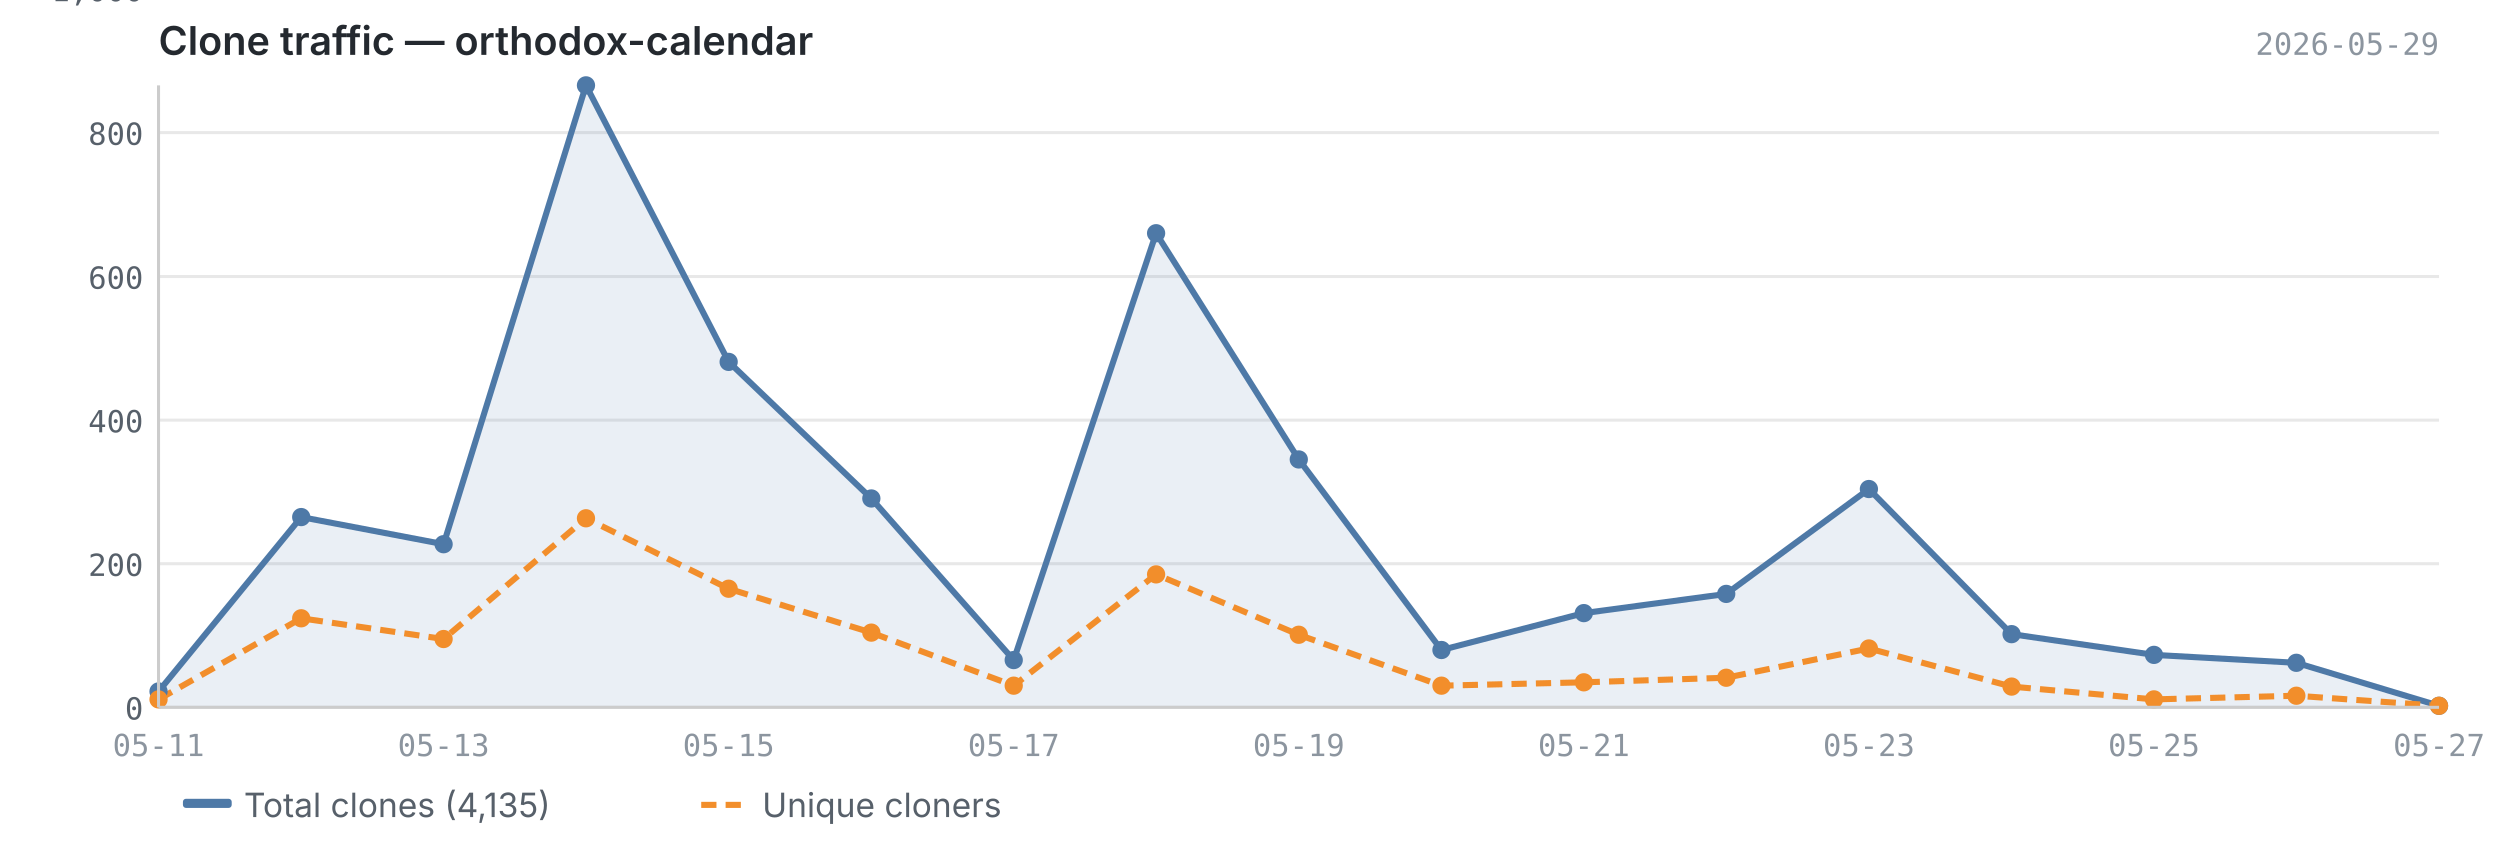
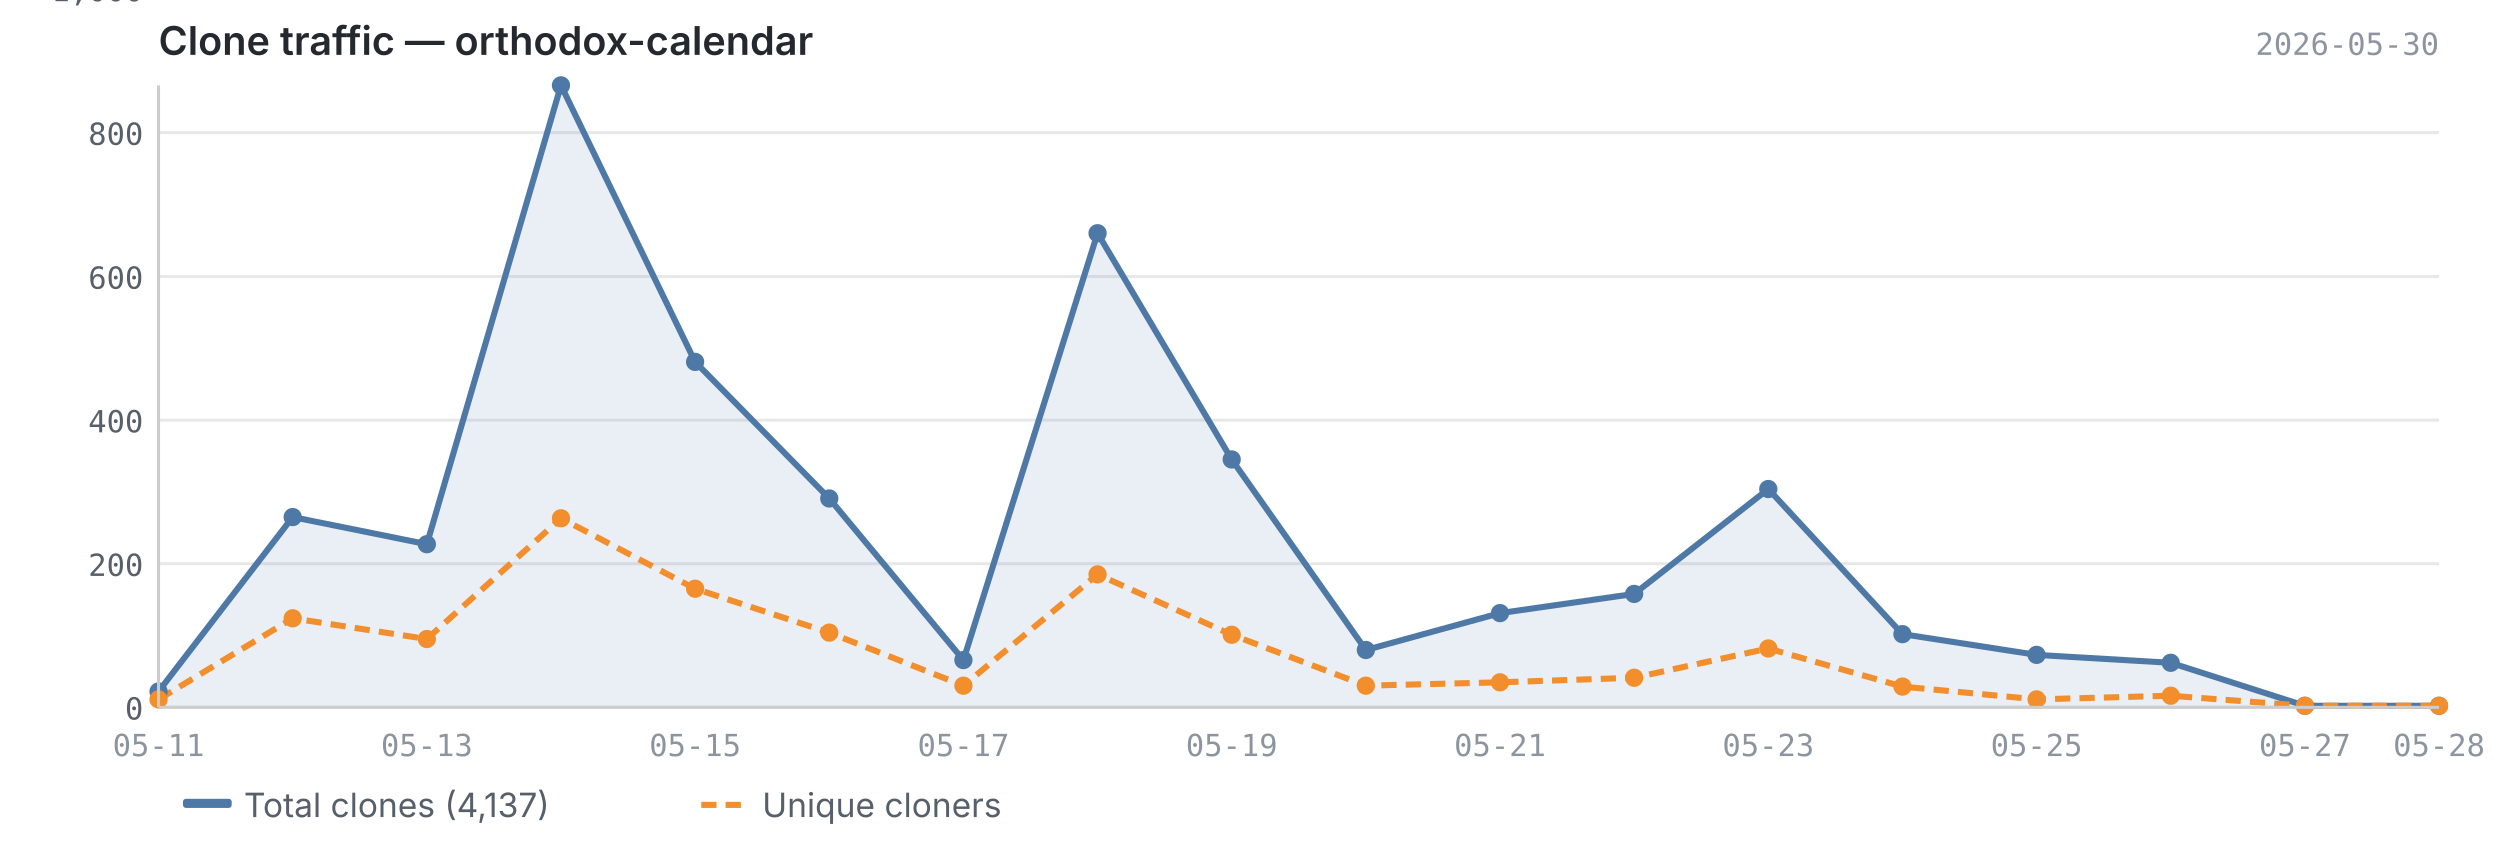
<svg xmlns="http://www.w3.org/2000/svg" viewBox="0 0 820 280" width="820" height="280">
  <text x="52" y="18" font-size="13" font-weight="600" fill="#24292f" font-family="-apple-system, BlinkMacSystemFont, 'Segoe UI', sans-serif">Clone traffic — orthodox-calendar</text>
-   <text x="800" y="18" font-size="10" fill="#8c959f" font-family="ui-monospace, SFMono-Regular, 'SF Mono', Menlo, monospace" text-anchor="end">2026-05-29</text>
+   <text x="800" y="18" font-size="10" fill="#8c959f" font-family="ui-monospace, SFMono-Regular, 'SF Mono', Menlo, monospace" text-anchor="end">2026-05-30</text>
  <line x1="52" y1="232.0" x2="800" y2="232.0" stroke="#e8e8e8" stroke-width="1" />
  <line x1="52" y1="184.9" x2="800" y2="184.9" stroke="#e8e8e8" stroke-width="1" />
  <line x1="52" y1="137.8" x2="800" y2="137.8" stroke="#e8e8e8" stroke-width="1" />
  <line x1="52" y1="90.7" x2="800" y2="90.7" stroke="#e8e8e8" stroke-width="1" />
  <line x1="52" y1="43.5" x2="800" y2="43.5" stroke="#e8e8e8" stroke-width="1" />
  <line x1="52" y1="-3.6" x2="800" y2="-3.6" stroke="#e8e8e8" stroke-width="1" />
-   <path d="M52.0,226.8 L52.0,226.8 L98.8,169.6 L145.5,178.5 L192.2,28.0 L239.0,118.7 L285.8,163.5 L332.5,216.5 L379.2,76.5 L426.0,150.7 L472.8,213.2 L519.5,201.1 L566.2,194.8 L613.0,160.4 L659.8,208.0 L706.5,214.8 L753.2,217.4 L800.0,231.5 L800.0,232.0 L52.0,232.0Z" fill="#4e79a7" opacity="0.12" />
-   <polyline points="52.0,226.8 98.8,169.6 145.5,178.5 192.2,28.0 239.0,118.7 285.8,163.5 332.5,216.5 379.2,76.5 426.0,150.7 472.8,213.2 519.5,201.1 566.2,194.8 613.0,160.4 659.8,208.0 706.5,214.8 753.2,217.4 800.0,231.5" fill="none" stroke="#4e79a7" stroke-width="2" stroke-linejoin="round" />
-   <polyline points="52.0,229.4 98.8,202.8 145.5,209.6 192.2,170.0 239.0,193.1 285.8,207.5 332.5,224.9 379.2,188.4 426.0,208.2 472.8,224.9 519.5,223.8 566.2,222.3 613.0,212.7 659.8,225.2 706.5,229.4 753.2,228.2 800.0,231.5" fill="none" stroke="#f28e2b" stroke-width="2" stroke-linejoin="round" stroke-dasharray="5,3" />
+   <path d="M52.0,226.8 L52.0,226.8 L96.0,169.6 L140.0,178.5 L184.0,28.0 L228.0,118.7 L272.0,163.5 L316.0,216.5 L360.0,76.5 L404.0,150.7 L448.0,213.2 L492.0,201.1 L536.0,194.8 L580.0,160.4 L624.0,208.0 L668.0,214.8 L712.0,217.4 L756.0,231.5 L800.0,231.5 L800.0,232.0 L52.0,232.0Z" fill="#4e79a7" opacity="0.12" />
+   <polyline points="52.0,226.8 96.0,169.6 140.0,178.5 184.0,28.0 228.0,118.7 272.0,163.5 316.0,216.5 360.0,76.5 404.0,150.7 448.0,213.2 492.0,201.1 536.0,194.8 580.0,160.4 624.0,208.0 668.0,214.8 712.0,217.4 756.0,231.5 800.0,231.5" fill="none" stroke="#4e79a7" stroke-width="2" stroke-linejoin="round" />
+   <polyline points="52.0,229.4 96.0,202.8 140.0,209.6 184.0,170.0 228.0,193.1 272.0,207.5 316.0,224.9 360.0,188.4 404.0,208.2 448.0,224.9 492.0,223.8 536.0,222.3 580.0,212.7 624.0,225.2 668.0,229.4 712.0,228.2 756.0,231.5 800.0,231.5" fill="none" stroke="#f28e2b" stroke-width="2" stroke-linejoin="round" stroke-dasharray="5,3" />
  <circle cx="52.0" cy="226.8" r="3" fill="#4e79a7" />
-   <circle cx="98.8" cy="169.6" r="3" fill="#4e79a7" />
-   <circle cx="145.5" cy="178.5" r="3" fill="#4e79a7" />
-   <circle cx="192.2" cy="28.0" r="3" fill="#4e79a7" />
-   <circle cx="239.0" cy="118.7" r="3" fill="#4e79a7" />
-   <circle cx="285.8" cy="163.5" r="3" fill="#4e79a7" />
-   <circle cx="332.5" cy="216.5" r="3" fill="#4e79a7" />
-   <circle cx="379.2" cy="76.5" r="3" fill="#4e79a7" />
-   <circle cx="426.0" cy="150.7" r="3" fill="#4e79a7" />
-   <circle cx="472.8" cy="213.2" r="3" fill="#4e79a7" />
-   <circle cx="519.5" cy="201.1" r="3" fill="#4e79a7" />
-   <circle cx="566.2" cy="194.8" r="3" fill="#4e79a7" />
-   <circle cx="613.0" cy="160.4" r="3" fill="#4e79a7" />
-   <circle cx="659.8" cy="208.0" r="3" fill="#4e79a7" />
-   <circle cx="706.5" cy="214.8" r="3" fill="#4e79a7" />
-   <circle cx="753.2" cy="217.4" r="3" fill="#4e79a7" />
+   <circle cx="96.0" cy="169.6" r="3" fill="#4e79a7" />
+   <circle cx="140.0" cy="178.5" r="3" fill="#4e79a7" />
+   <circle cx="184.0" cy="28.0" r="3" fill="#4e79a7" />
+   <circle cx="228.0" cy="118.7" r="3" fill="#4e79a7" />
+   <circle cx="272.0" cy="163.5" r="3" fill="#4e79a7" />
+   <circle cx="316.0" cy="216.5" r="3" fill="#4e79a7" />
+   <circle cx="360.0" cy="76.5" r="3" fill="#4e79a7" />
+   <circle cx="404.0" cy="150.7" r="3" fill="#4e79a7" />
+   <circle cx="448.0" cy="213.2" r="3" fill="#4e79a7" />
+   <circle cx="492.0" cy="201.1" r="3" fill="#4e79a7" />
+   <circle cx="536.0" cy="194.8" r="3" fill="#4e79a7" />
+   <circle cx="580.0" cy="160.4" r="3" fill="#4e79a7" />
+   <circle cx="624.0" cy="208.0" r="3" fill="#4e79a7" />
+   <circle cx="668.0" cy="214.8" r="3" fill="#4e79a7" />
+   <circle cx="712.0" cy="217.4" r="3" fill="#4e79a7" />
+   <circle cx="756.0" cy="231.5" r="3" fill="#4e79a7" />
  <circle cx="800.0" cy="231.5" r="3" fill="#4e79a7" />
  <circle cx="52.0" cy="229.4" r="3" fill="#f28e2b" />
-   <circle cx="98.8" cy="202.8" r="3" fill="#f28e2b" />
-   <circle cx="145.5" cy="209.6" r="3" fill="#f28e2b" />
-   <circle cx="192.2" cy="170.0" r="3" fill="#f28e2b" />
-   <circle cx="239.0" cy="193.1" r="3" fill="#f28e2b" />
-   <circle cx="285.8" cy="207.5" r="3" fill="#f28e2b" />
-   <circle cx="332.5" cy="224.9" r="3" fill="#f28e2b" />
-   <circle cx="379.2" cy="188.4" r="3" fill="#f28e2b" />
-   <circle cx="426.0" cy="208.2" r="3" fill="#f28e2b" />
-   <circle cx="472.8" cy="224.9" r="3" fill="#f28e2b" />
-   <circle cx="519.5" cy="223.8" r="3" fill="#f28e2b" />
-   <circle cx="566.2" cy="222.3" r="3" fill="#f28e2b" />
-   <circle cx="613.0" cy="212.7" r="3" fill="#f28e2b" />
-   <circle cx="659.8" cy="225.2" r="3" fill="#f28e2b" />
-   <circle cx="706.5" cy="229.4" r="3" fill="#f28e2b" />
-   <circle cx="753.2" cy="228.2" r="3" fill="#f28e2b" />
+   <circle cx="96.0" cy="202.8" r="3" fill="#f28e2b" />
+   <circle cx="140.0" cy="209.6" r="3" fill="#f28e2b" />
+   <circle cx="184.0" cy="170.0" r="3" fill="#f28e2b" />
+   <circle cx="228.0" cy="193.1" r="3" fill="#f28e2b" />
+   <circle cx="272.0" cy="207.5" r="3" fill="#f28e2b" />
+   <circle cx="316.0" cy="224.9" r="3" fill="#f28e2b" />
+   <circle cx="360.0" cy="188.4" r="3" fill="#f28e2b" />
+   <circle cx="404.0" cy="208.2" r="3" fill="#f28e2b" />
+   <circle cx="448.0" cy="224.9" r="3" fill="#f28e2b" />
+   <circle cx="492.0" cy="223.8" r="3" fill="#f28e2b" />
+   <circle cx="536.0" cy="222.3" r="3" fill="#f28e2b" />
+   <circle cx="580.0" cy="212.7" r="3" fill="#f28e2b" />
+   <circle cx="624.0" cy="225.2" r="3" fill="#f28e2b" />
+   <circle cx="668.0" cy="229.4" r="3" fill="#f28e2b" />
+   <circle cx="712.0" cy="228.2" r="3" fill="#f28e2b" />
+   <circle cx="756.0" cy="231.5" r="3" fill="#f28e2b" />
  <circle cx="800.0" cy="231.5" r="3" fill="#f28e2b" />
  <line x1="52" y1="28" x2="52" y2="232" stroke="#cccccc" stroke-width="1" />
  <line x1="52" y1="232" x2="800" y2="232" stroke="#cccccc" stroke-width="1" />
  <text x="47" y="236.0" text-anchor="end" font-size="10" fill="#57606a" font-family="ui-monospace, SFMono-Regular, 'SF Mono', Menlo, monospace">0</text>
  <text x="47" y="188.9" text-anchor="end" font-size="10" fill="#57606a" font-family="ui-monospace, SFMono-Regular, 'SF Mono', Menlo, monospace">200</text>
  <text x="47" y="141.8" text-anchor="end" font-size="10" fill="#57606a" font-family="ui-monospace, SFMono-Regular, 'SF Mono', Menlo, monospace">400</text>
  <text x="47" y="94.7" text-anchor="end" font-size="10" fill="#57606a" font-family="ui-monospace, SFMono-Regular, 'SF Mono', Menlo, monospace">600</text>
  <text x="47" y="47.5" text-anchor="end" font-size="10" fill="#57606a" font-family="ui-monospace, SFMono-Regular, 'SF Mono', Menlo, monospace">800</text>
  <text x="47" y="0.4" text-anchor="end" font-size="10" fill="#57606a" font-family="ui-monospace, SFMono-Regular, 'SF Mono', Menlo, monospace">1,000</text>
  <text x="52.0" y="248" text-anchor="middle" font-size="10" fill="#8c959f" font-family="ui-monospace, SFMono-Regular, 'SF Mono', Menlo, monospace">05-11</text>
-   <text x="145.5" y="248" text-anchor="middle" font-size="10" fill="#8c959f" font-family="ui-monospace, SFMono-Regular, 'SF Mono', Menlo, monospace">05-13</text>
-   <text x="239.0" y="248" text-anchor="middle" font-size="10" fill="#8c959f" font-family="ui-monospace, SFMono-Regular, 'SF Mono', Menlo, monospace">05-15</text>
-   <text x="332.5" y="248" text-anchor="middle" font-size="10" fill="#8c959f" font-family="ui-monospace, SFMono-Regular, 'SF Mono', Menlo, monospace">05-17</text>
-   <text x="426.0" y="248" text-anchor="middle" font-size="10" fill="#8c959f" font-family="ui-monospace, SFMono-Regular, 'SF Mono', Menlo, monospace">05-19</text>
-   <text x="519.5" y="248" text-anchor="middle" font-size="10" fill="#8c959f" font-family="ui-monospace, SFMono-Regular, 'SF Mono', Menlo, monospace">05-21</text>
-   <text x="613.0" y="248" text-anchor="middle" font-size="10" fill="#8c959f" font-family="ui-monospace, SFMono-Regular, 'SF Mono', Menlo, monospace">05-23</text>
-   <text x="706.5" y="248" text-anchor="middle" font-size="10" fill="#8c959f" font-family="ui-monospace, SFMono-Regular, 'SF Mono', Menlo, monospace">05-25</text>
-   <text x="800.0" y="248" text-anchor="middle" font-size="10" fill="#8c959f" font-family="ui-monospace, SFMono-Regular, 'SF Mono', Menlo, monospace">05-27</text>
+   <text x="140.0" y="248" text-anchor="middle" font-size="10" fill="#8c959f" font-family="ui-monospace, SFMono-Regular, 'SF Mono', Menlo, monospace">05-13</text>
+   <text x="228.0" y="248" text-anchor="middle" font-size="10" fill="#8c959f" font-family="ui-monospace, SFMono-Regular, 'SF Mono', Menlo, monospace">05-15</text>
+   <text x="316.0" y="248" text-anchor="middle" font-size="10" fill="#8c959f" font-family="ui-monospace, SFMono-Regular, 'SF Mono', Menlo, monospace">05-17</text>
+   <text x="404.0" y="248" text-anchor="middle" font-size="10" fill="#8c959f" font-family="ui-monospace, SFMono-Regular, 'SF Mono', Menlo, monospace">05-19</text>
+   <text x="492.0" y="248" text-anchor="middle" font-size="10" fill="#8c959f" font-family="ui-monospace, SFMono-Regular, 'SF Mono', Menlo, monospace">05-21</text>
+   <text x="580.0" y="248" text-anchor="middle" font-size="10" fill="#8c959f" font-family="ui-monospace, SFMono-Regular, 'SF Mono', Menlo, monospace">05-23</text>
+   <text x="668.0" y="248" text-anchor="middle" font-size="10" fill="#8c959f" font-family="ui-monospace, SFMono-Regular, 'SF Mono', Menlo, monospace">05-25</text>
+   <text x="756.0" y="248" text-anchor="middle" font-size="10" fill="#8c959f" font-family="ui-monospace, SFMono-Regular, 'SF Mono', Menlo, monospace">05-27</text>
+   <text x="800.0" y="248" text-anchor="middle" font-size="10" fill="#8c959f" font-family="ui-monospace, SFMono-Regular, 'SF Mono', Menlo, monospace">05-28</text>
  <rect x="60" y="262" width="16" height="3" fill="#4e79a7" rx="1" />
-   <text x="80" y="268" font-size="11" fill="#57606a" font-family="-apple-system, BlinkMacSystemFont, 'Segoe UI', sans-serif">Total clones (4,135)</text>
+   <text x="80" y="268" font-size="11" fill="#57606a" font-family="-apple-system, BlinkMacSystemFont, 'Segoe UI', sans-serif">Total clones (4,137)</text>
  <line x1="230" y1="264" x2="246" y2="264" stroke="#f28e2b" stroke-width="2" stroke-dasharray="5,3" />
  <text x="250" y="268" font-size="11" fill="#57606a" font-family="-apple-system, BlinkMacSystemFont, 'Segoe UI', sans-serif">Unique cloners</text>
</svg>
